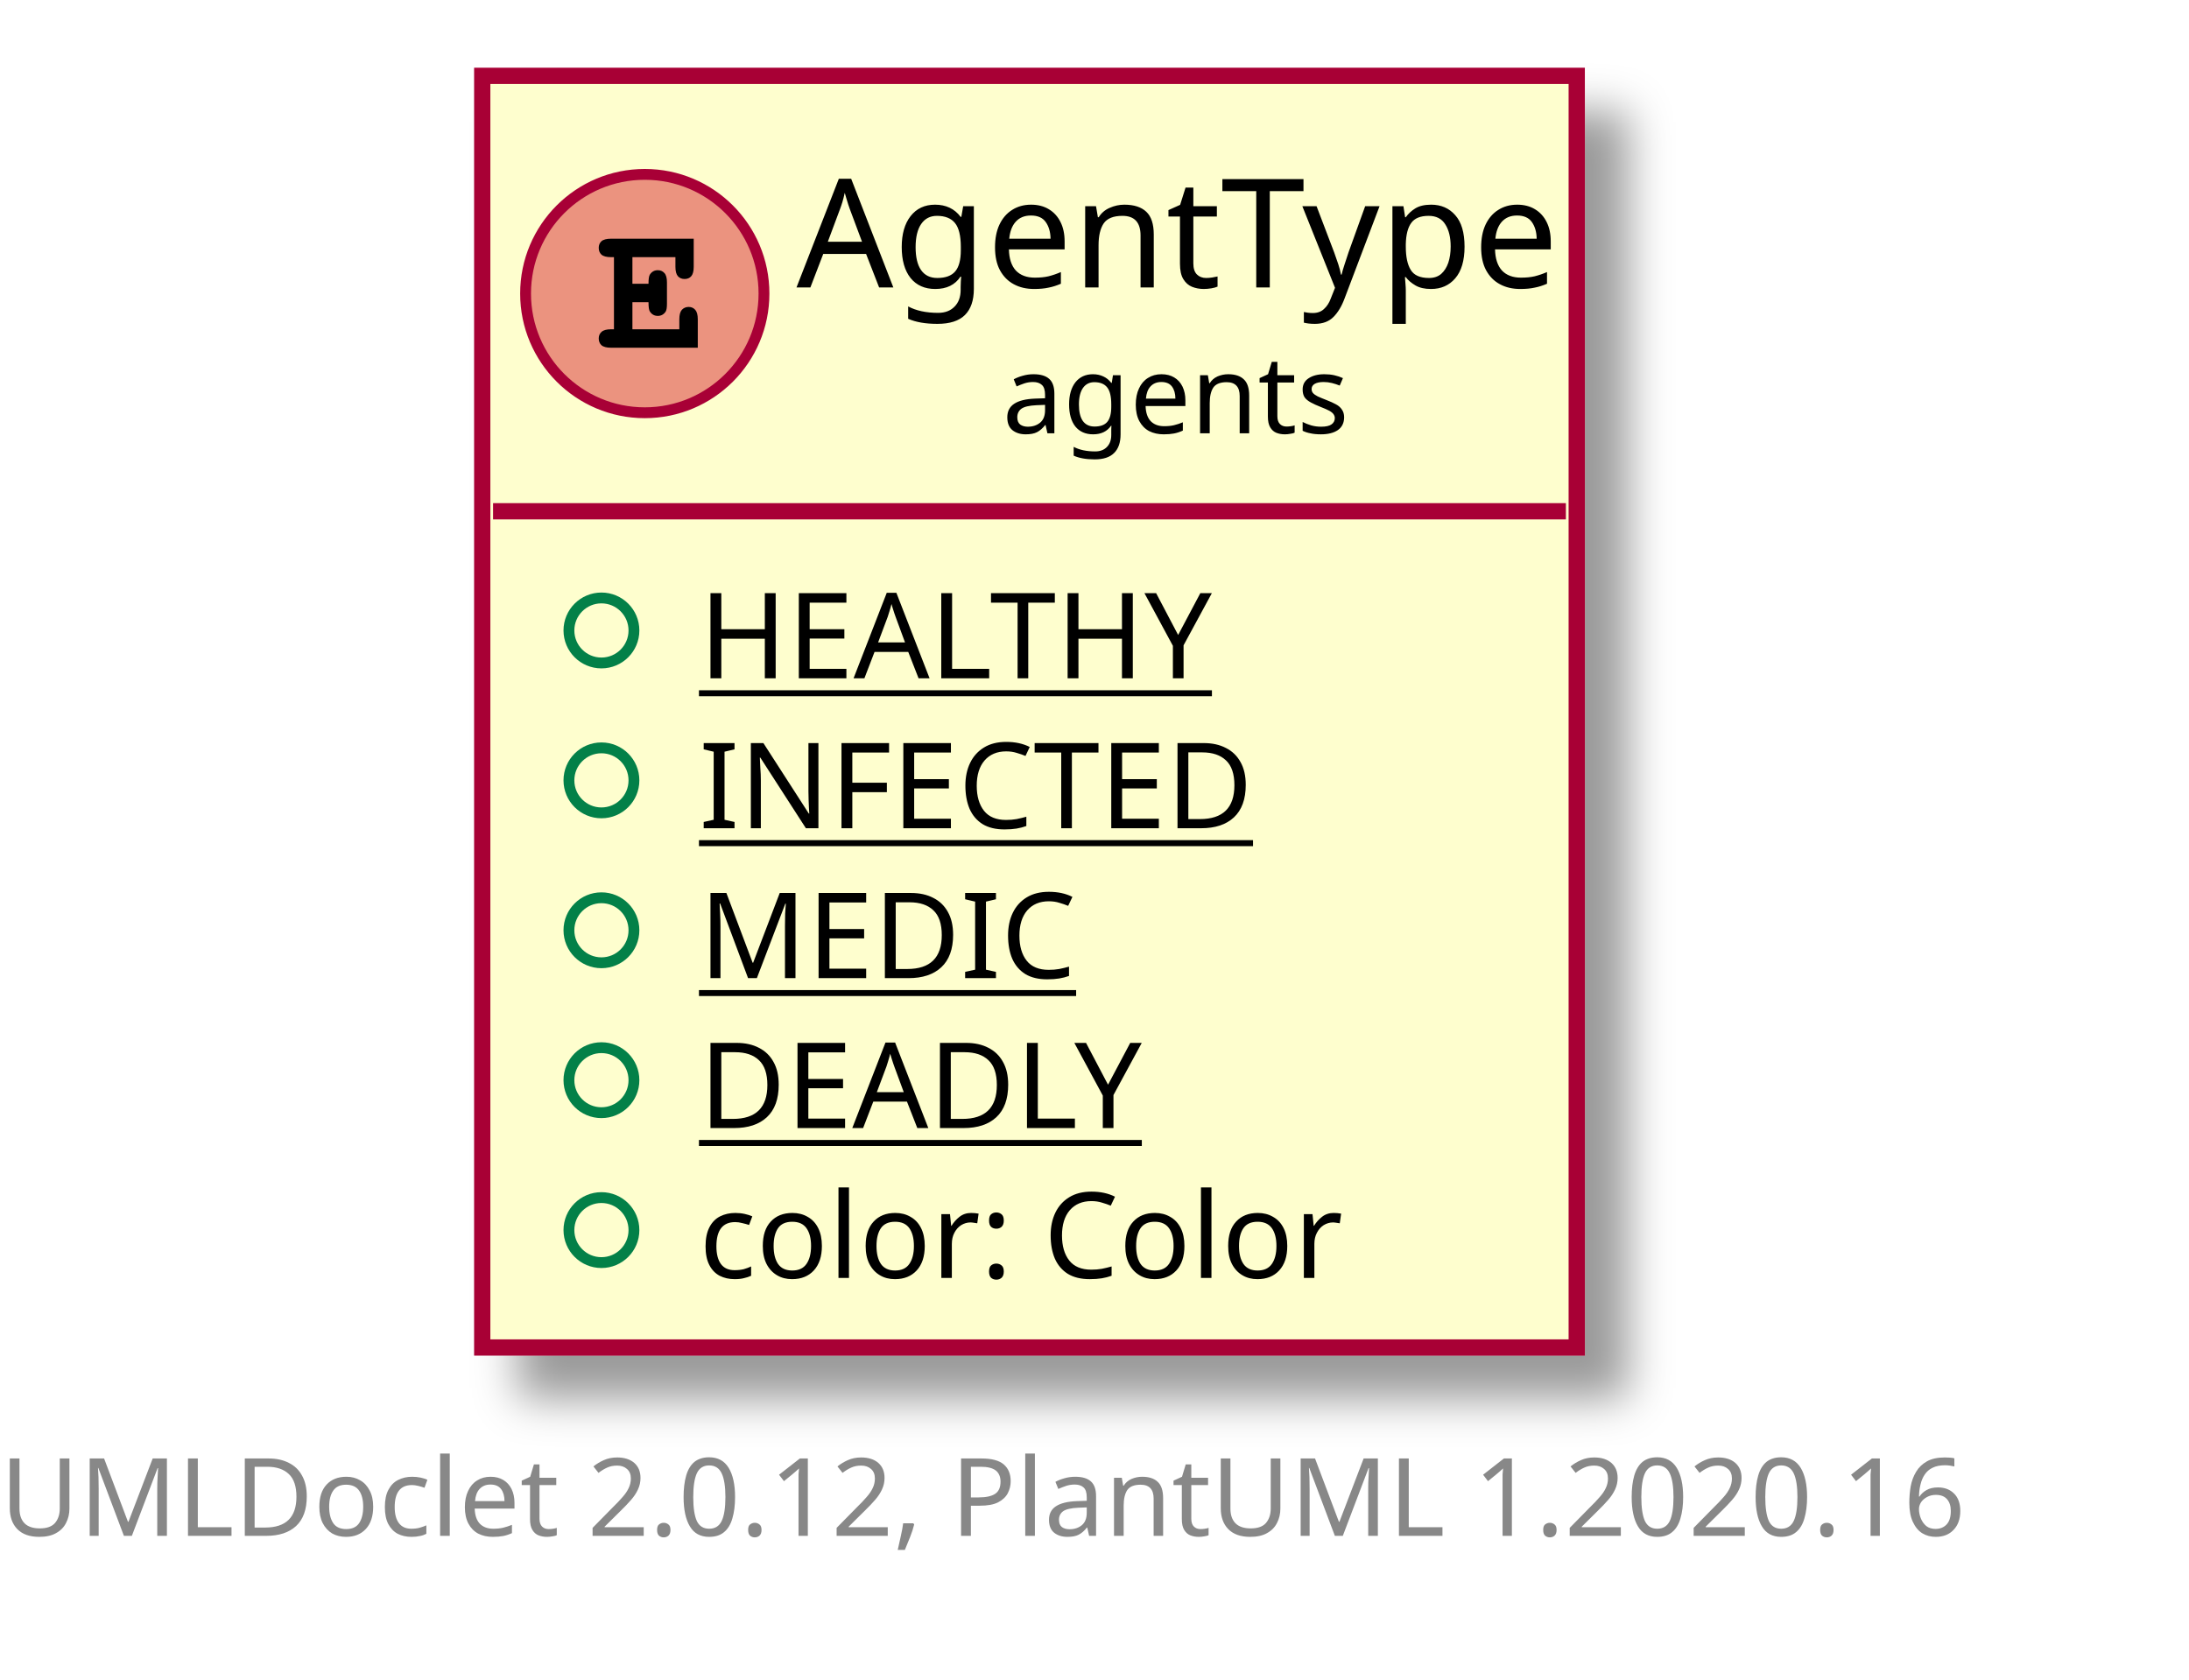
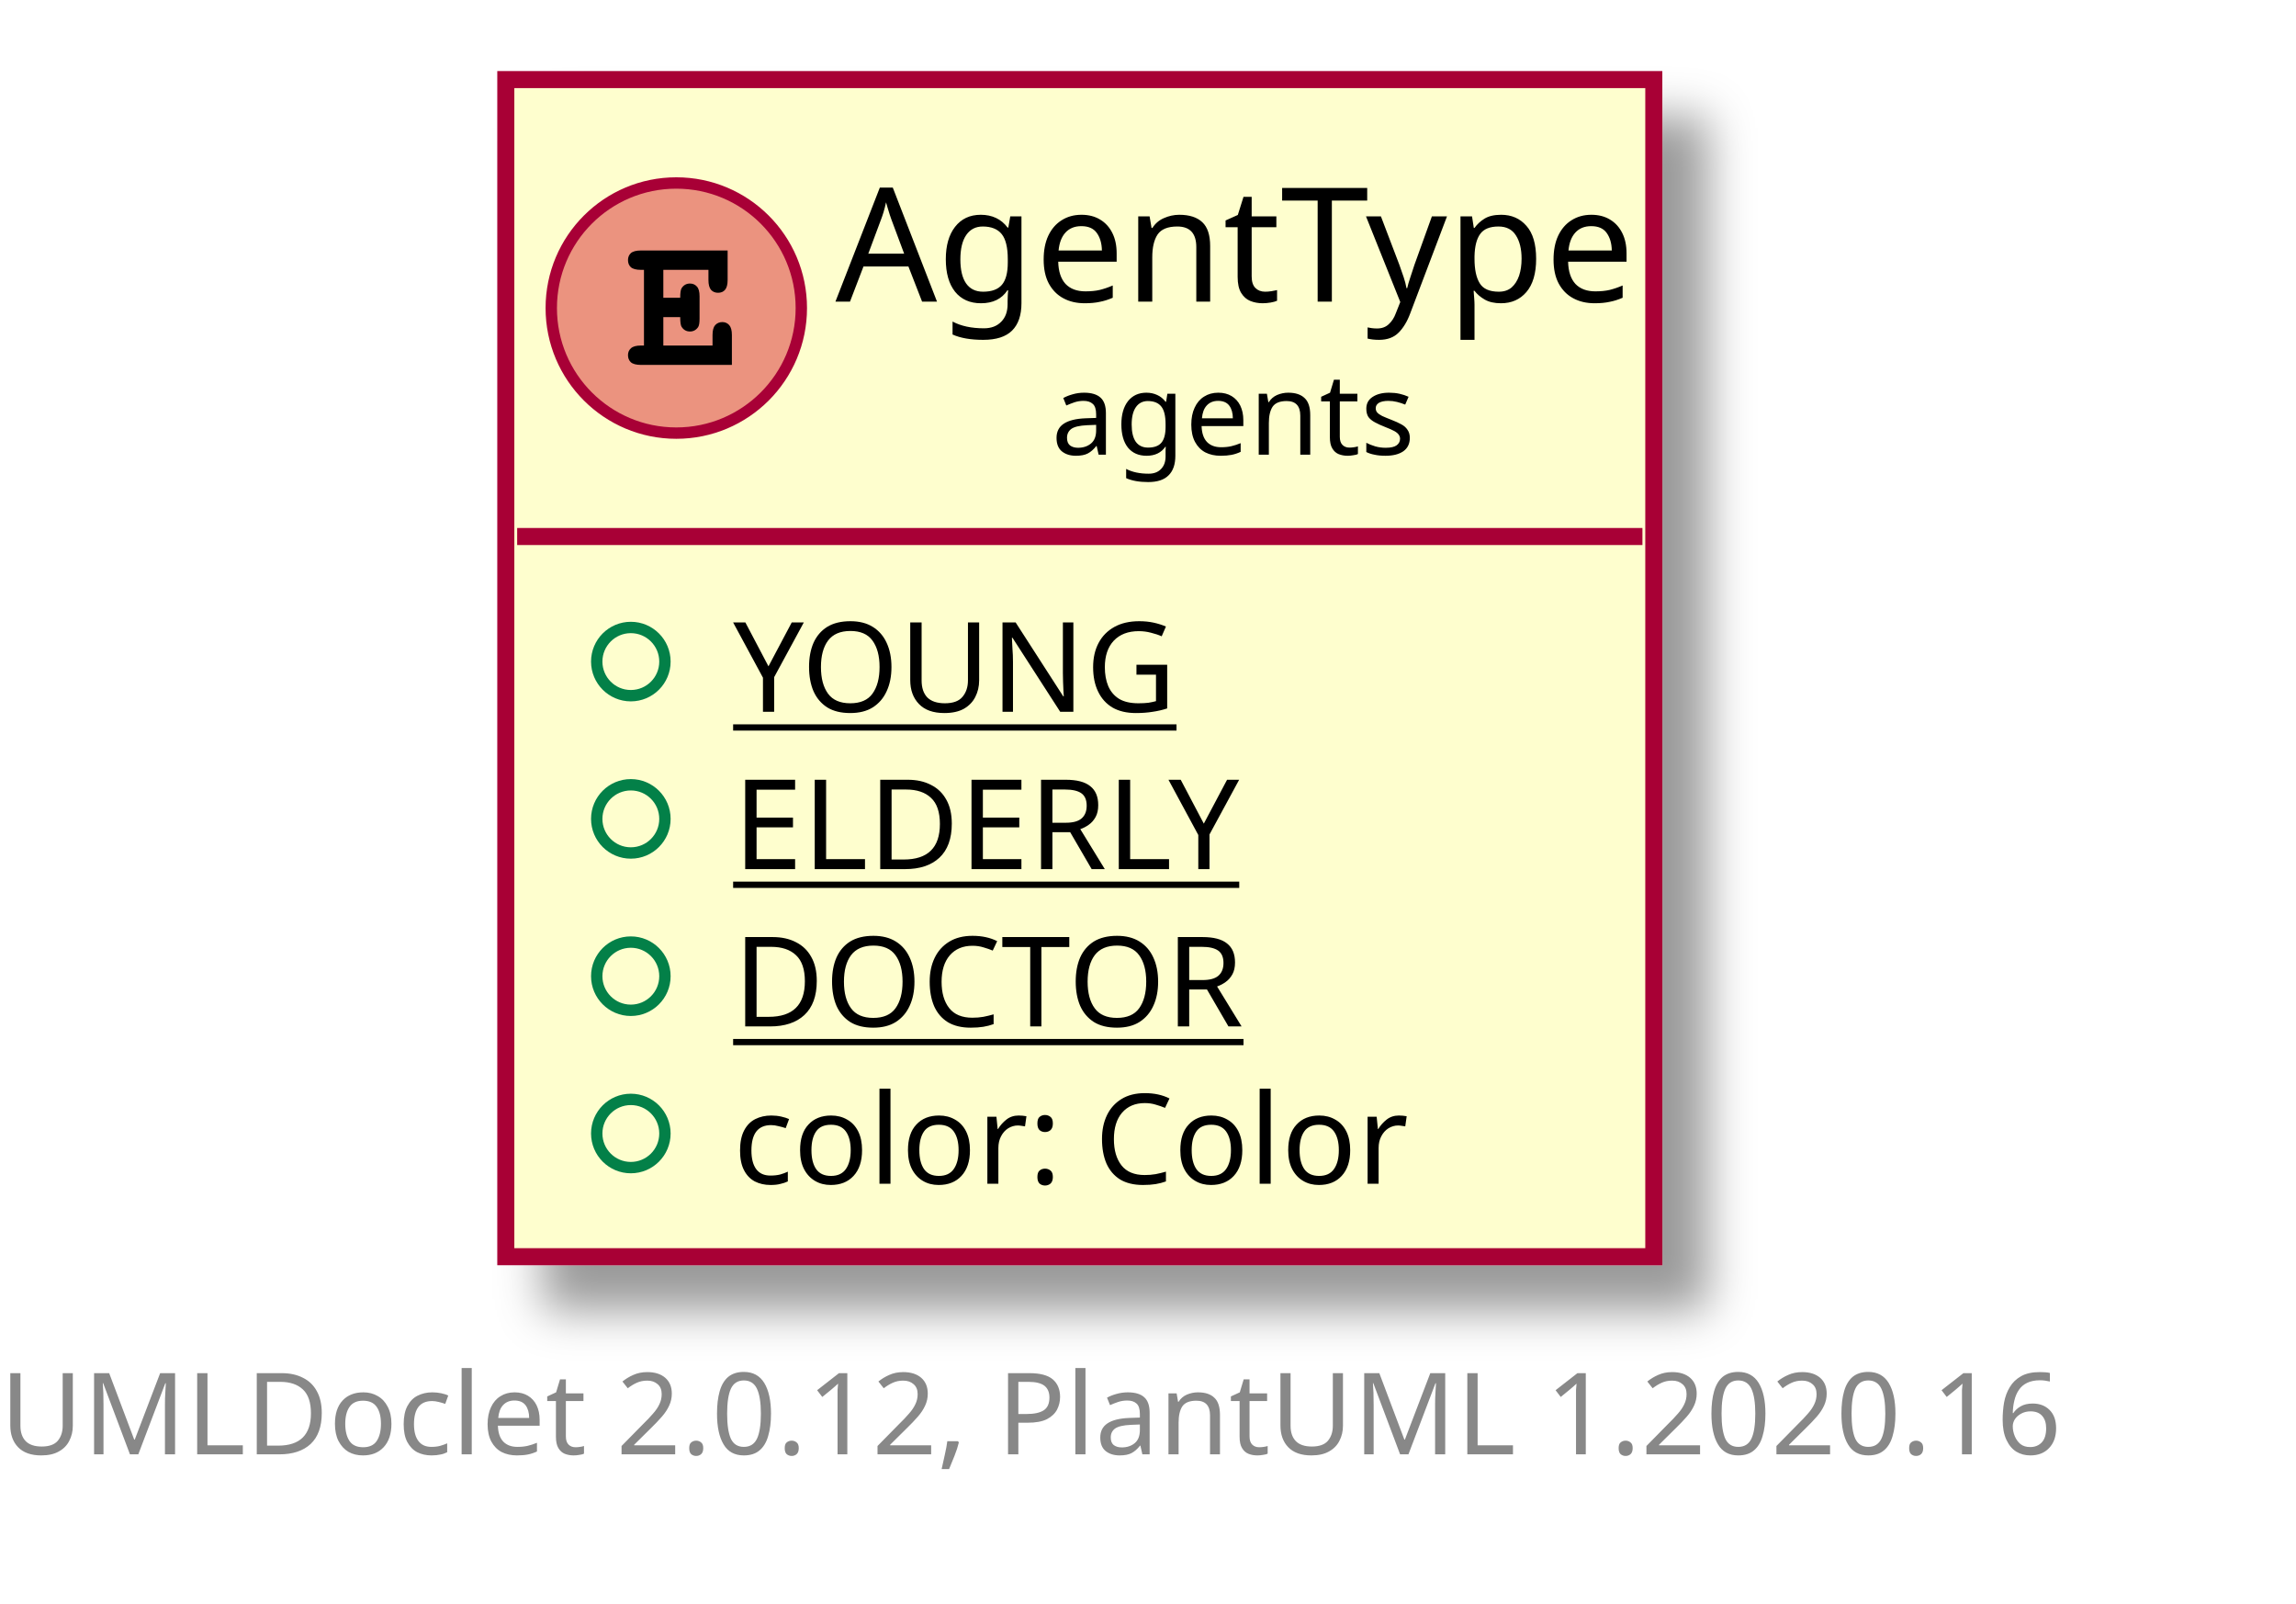
- <svg xmlns="http://www.w3.org/2000/svg" xmlns:xlink="http://www.w3.org/1999/xlink" contentScriptType="application/ecmascript" contentStyleType="text/css" height="155px" preserveAspectRatio="none" style="width:202px;height:155px;" version="1.1" viewBox="0 0 202 155" width="202px" zoomAndPan="magnify">
+ <svg xmlns="http://www.w3.org/2000/svg" xmlns:xlink="http://www.w3.org/1999/xlink" contentScriptType="application/ecmascript" contentStyleType="text/css" height="141px" preserveAspectRatio="none" style="width:202px;height:141px;" version="1.1" viewBox="0 0 202 141" width="202px" zoomAndPan="magnify">
  <defs>
-     <filter height="300%" id="f1e2co9l08i31n" width="300%" x="-1" y="-1">
+     <filter height="300%" id="fqx0fulbcr8dl" width="300%" x="-1" y="-1">
      <feGaussianBlur result="blurOut" stdDeviation="2.0" />
      <feColorMatrix in="blurOut" result="blurOut2" type="matrix" values="0 0 0 0 0 0 0 0 0 0 0 0 0 0 0 0 0 0 .4 0" />
      <feOffset dx="4.0" dy="4.0" in="blurOut2" result="blurOut3" />
      <feBlend in="SourceGraphic" in2="blurOut3" mode="normal" />
    </filter>
  </defs>
  <g>
    <a href="AgentType.html" target="_top" title="AgentType.html" xlink:actuate="onRequest" xlink:href="AgentType.html" xlink:show="new" xlink:title="AgentType.html" xlink:type="simple">
-       <rect codeLine="5" fill="#FEFECE" filter="url(#f1e2co9l08i31n)" height="117.367" id="agents.AgentType" style="stroke: #A80036; stroke-width: 1.5;" width="101" x="44.5" y="7" />
+       <rect codeLine="5" fill="#FEFECE" filter="url(#fqx0fulbcr8dl)" height="103.531" id="agents.AgentType" style="stroke: #A80036; stroke-width: 1.5;" width="101" x="44.5" y="7" />
      <ellipse cx="59.5" cy="27.094" fill="#EB937F" rx="11" ry="11" style="stroke: #A80036; stroke-width: 1.0;" />
      <path d="M58.359,27.891 L58.359,30.391 L62.688,30.391 L62.688,29.469 Q62.688,28.859 62.922,28.594 Q63.172,28.328 63.547,28.328 Q63.922,28.328 64.156,28.594 Q64.391,28.859 64.391,29.469 L64.391,32.094 L56.391,32.094 Q55.766,32.094 55.5,31.859 Q55.25,31.625 55.25,31.234 Q55.25,30.859 55.516,30.625 Q55.781,30.391 56.391,30.391 L56.656,30.391 L56.656,23.734 L56.391,23.734 Q55.766,23.734 55.5,23.5 Q55.25,23.266 55.25,22.875 Q55.25,22.5 55.5,22.266 Q55.766,22.031 56.391,22.031 L64.016,22.031 L64.016,24.625 Q64.016,25.234 63.781,25.5 Q63.562,25.75 63.172,25.75 Q62.797,25.75 62.562,25.5 Q62.328,25.234 62.328,24.625 L62.328,23.734 L58.359,23.734 L58.359,26.188 L59.844,26.188 Q59.844,25.531 59.969,25.344 Q60.234,24.938 60.703,24.938 Q61.078,24.938 61.312,25.203 Q61.547,25.453 61.547,26.062 L61.547,28.031 Q61.547,28.578 61.422,28.766 Q61.156,29.156 60.703,29.156 Q60.234,29.156 59.969,28.75 Q59.844,28.562 59.844,27.891 L58.359,27.891 Z " />
      <text fill="#000000" font-family="sans-serif" font-size="14" lengthAdjust="spacingAndGlyphs" textLength="69" x="73.5" y="26.533">AgentType</text>
      <text fill="#000000" font-family="sans-serif" font-size="10" lengthAdjust="spacingAndGlyphs" textLength="31" x="92.5" y="39.99">agents</text>
      <line style="stroke: #A80036; stroke-width: 1.5;" x1="45.5" x2="144.5" y1="47.188" y2="47.188" />
      <ellipse cx="55.5" cy="58.188" fill="none" rx="3" ry="3" style="stroke: #038048; stroke-width: 1.0;" />
-       <text fill="#000000" font-family="sans-serif" font-size="11" lengthAdjust="spacingAndGlyphs" text-decoration="underline" textLength="48" x="64.5" y="62.606">HEALTHY</text>
+       <text fill="#000000" font-family="sans-serif" font-size="11" lengthAdjust="spacingAndGlyphs" text-decoration="underline" textLength="38" x="64.5" y="62.606">YOUNG</text>
      <ellipse cx="55.5" cy="72.023" fill="none" rx="3" ry="3" style="stroke: #038048; stroke-width: 1.0;" />
-       <text fill="#000000" font-family="sans-serif" font-size="11" lengthAdjust="spacingAndGlyphs" text-decoration="underline" textLength="47" x="64.5" y="76.442">INFECTED</text>
+       <text fill="#000000" font-family="sans-serif" font-size="11" lengthAdjust="spacingAndGlyphs" text-decoration="underline" textLength="46" x="64.5" y="76.442">ELDERLY</text>
      <ellipse cx="55.5" cy="85.859" fill="none" rx="3" ry="3" style="stroke: #038048; stroke-width: 1.0;" />
-       <text fill="#000000" font-family="sans-serif" font-size="11" lengthAdjust="spacingAndGlyphs" text-decoration="underline" textLength="30" x="64.5" y="90.278">MEDIC</text>
+       <text fill="#000000" font-family="sans-serif" font-size="11" lengthAdjust="spacingAndGlyphs" text-decoration="underline" textLength="43" x="64.5" y="90.278">DOCTOR</text>
      <ellipse cx="55.5" cy="99.695" fill="none" rx="3" ry="3" style="stroke: #038048; stroke-width: 1.0;" />
-       <text fill="#000000" font-family="sans-serif" font-size="11" lengthAdjust="spacingAndGlyphs" text-decoration="underline" textLength="42" x="64.5" y="104.114">DEADLY</text>
-       <ellipse cx="55.5" cy="113.531" fill="none" rx="3" ry="3" style="stroke: #038048; stroke-width: 1.0;" />
-       <text fill="#000000" font-family="sans-serif" font-size="11" lengthAdjust="spacingAndGlyphs" textLength="55" x="64.5" y="117.95">color: Color</text>
+       <text fill="#000000" font-family="sans-serif" font-size="11" lengthAdjust="spacingAndGlyphs" textLength="55" x="64.5" y="104.114">color: Color</text>
    </a>
-     <text fill="#888888" font-family="sans-serif" font-size="10" lengthAdjust="spacingAndGlyphs" textLength="190" x="0" y="141.748">UMLDoclet 2.0.12, PlantUML 1.2020.16</text>
+     <text fill="#888888" font-family="sans-serif" font-size="10" lengthAdjust="spacingAndGlyphs" textLength="190" x="0" y="127.912">UMLDoclet 2.0.12, PlantUML 1.2020.16</text>
  </g>
</svg>
